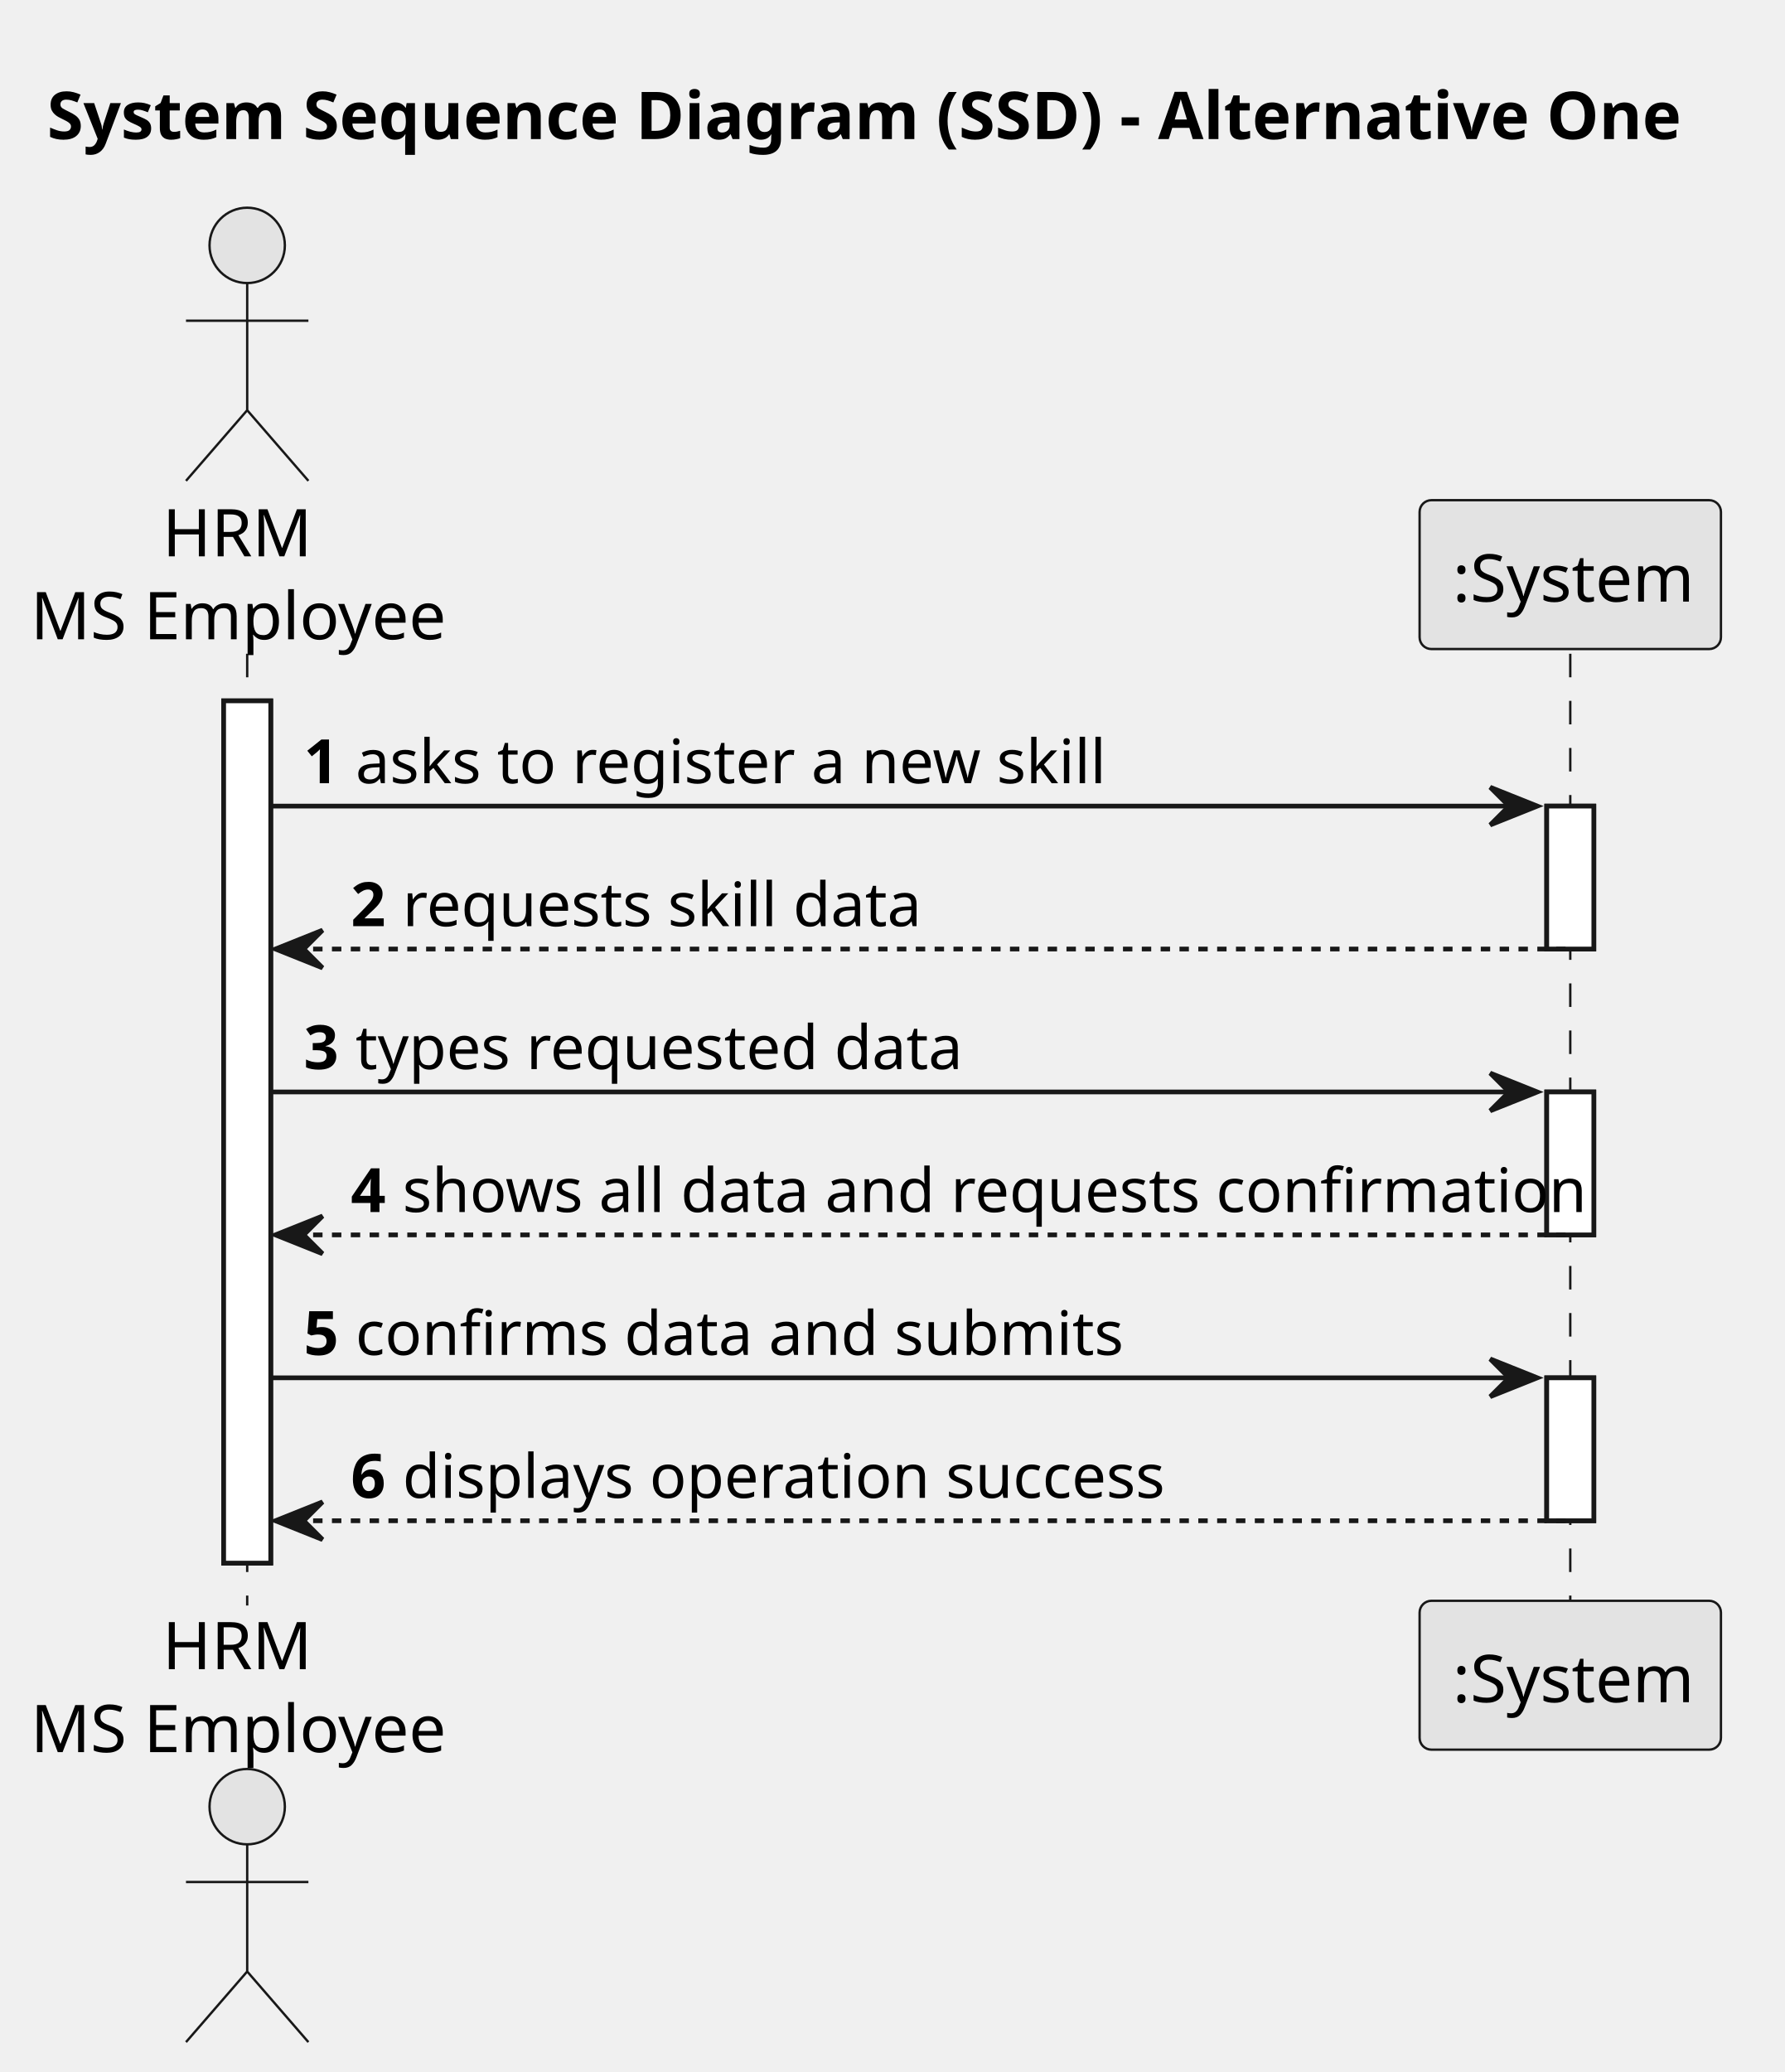
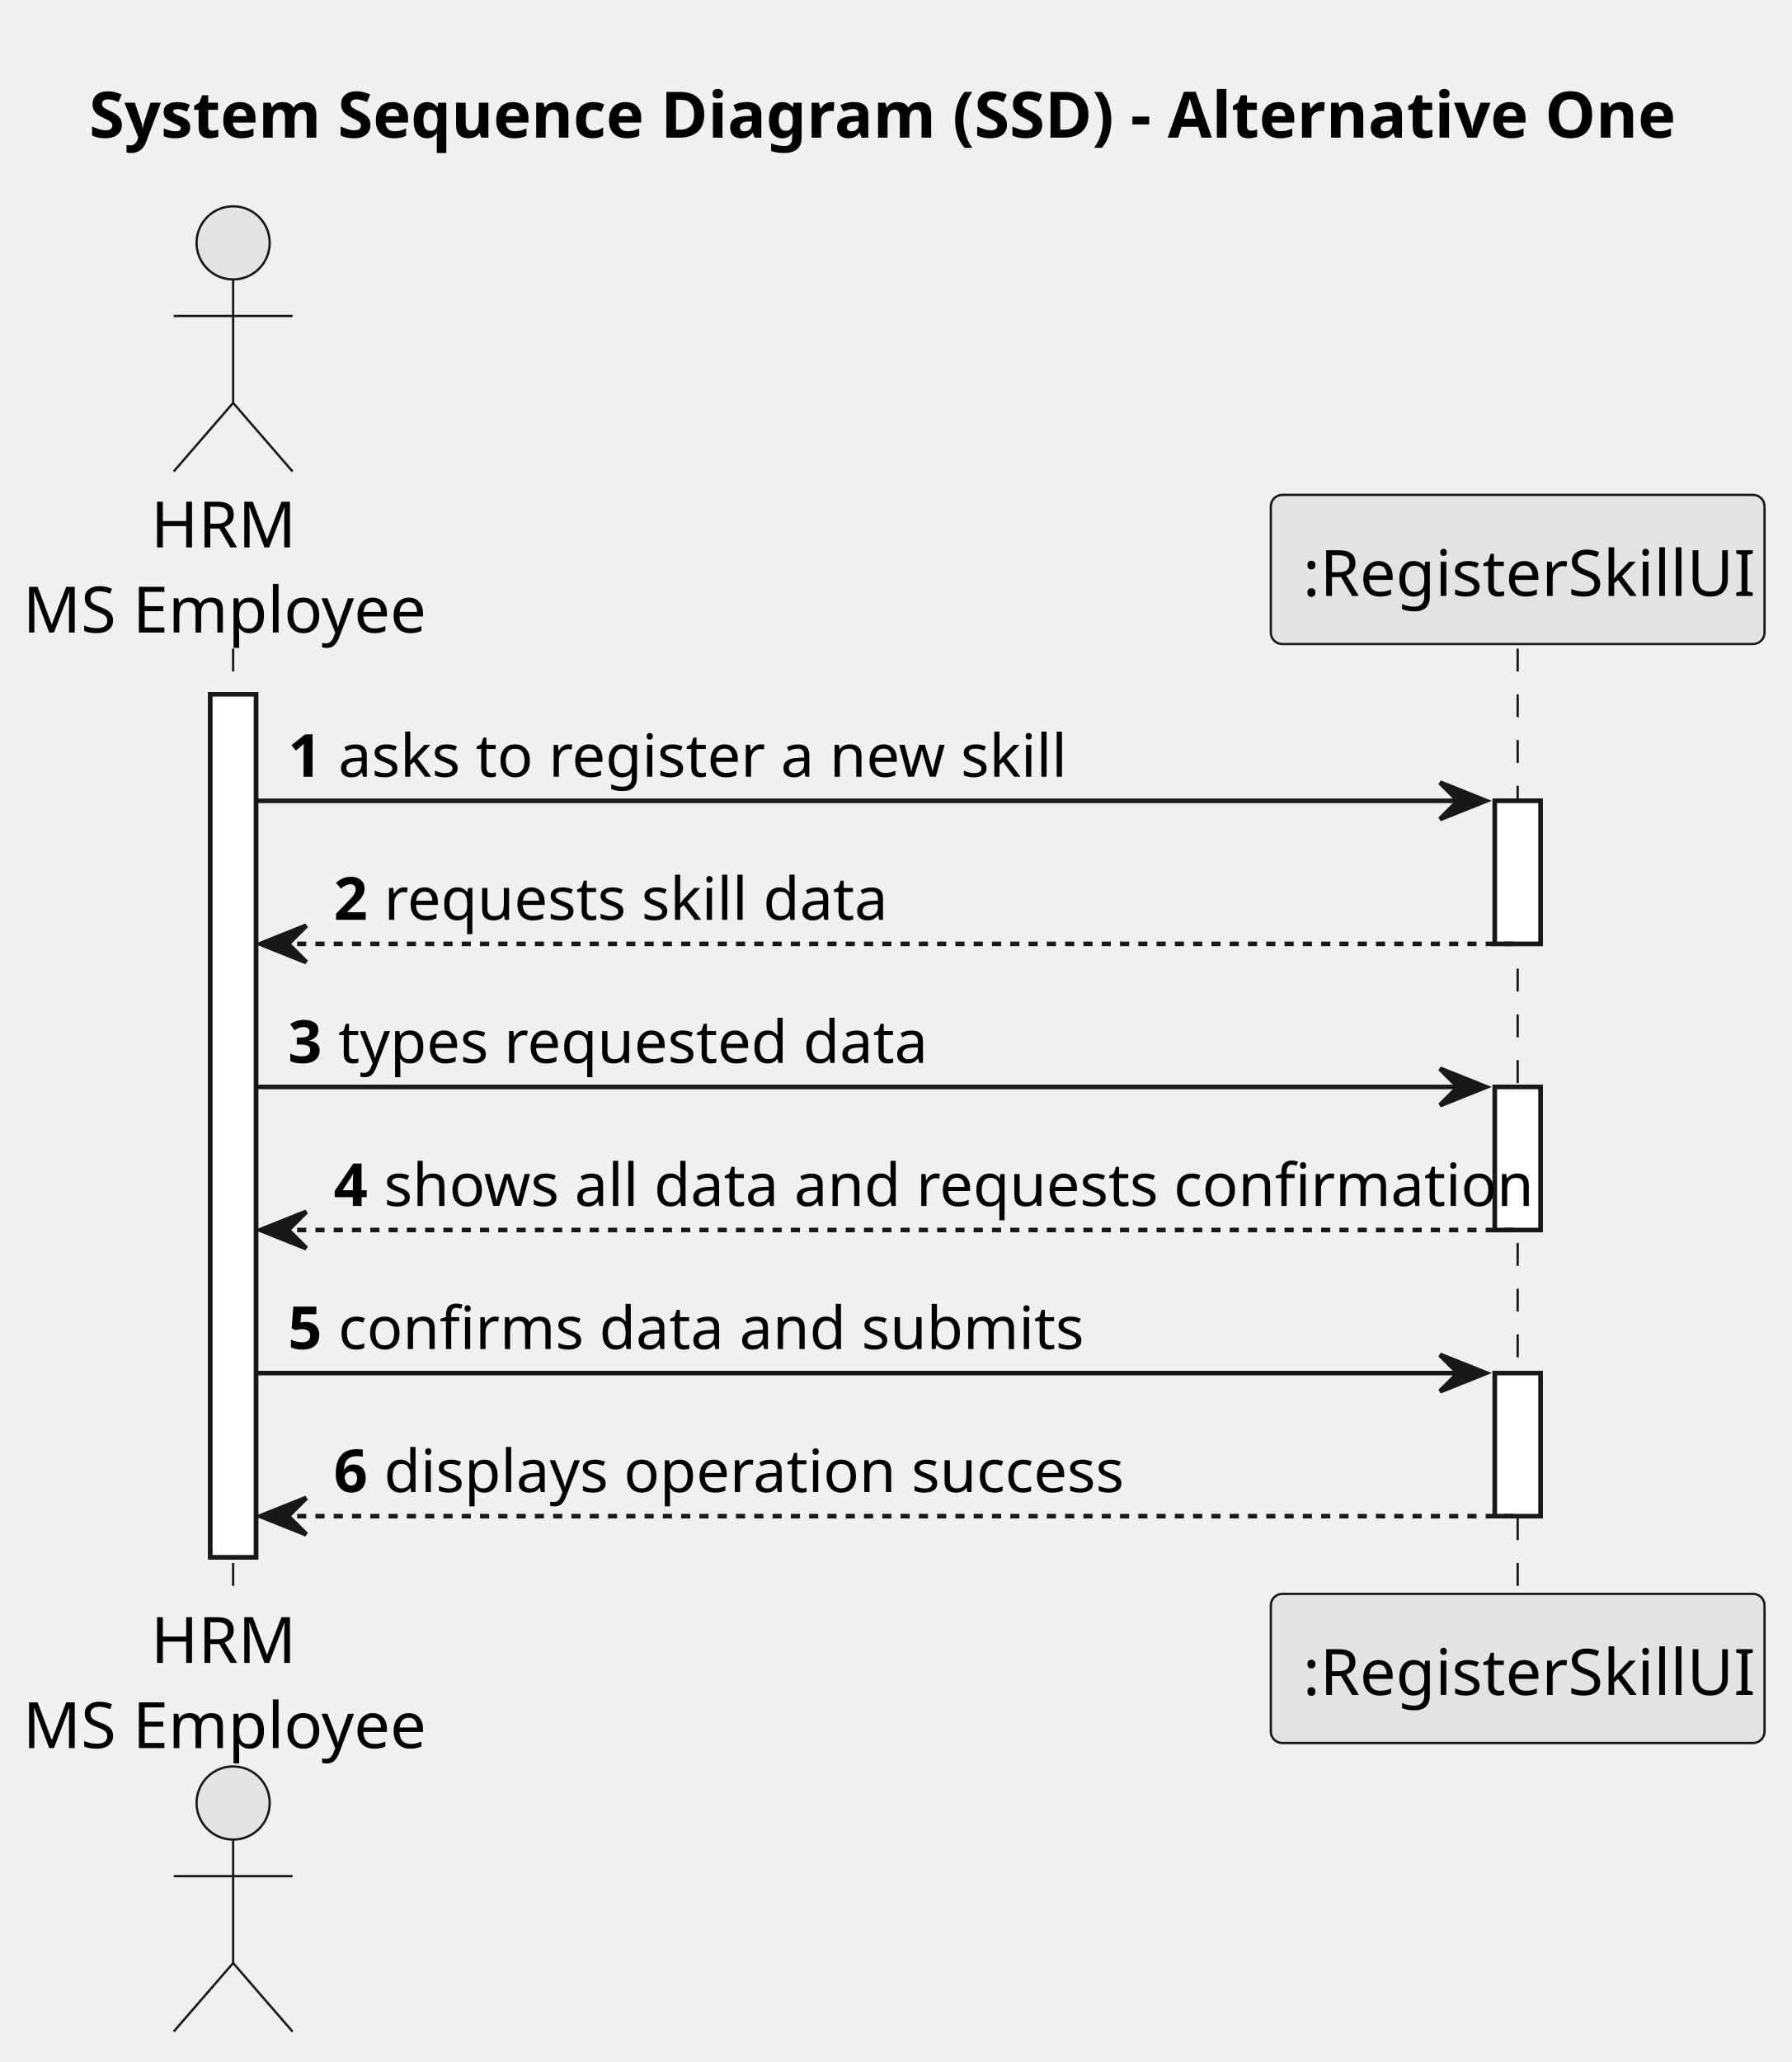
- <svg xmlns="http://www.w3.org/2000/svg" contentStyleType="text/css" height="440px" preserveAspectRatio="none" style="width:379px;height:440px;background:#FFFFFF;" version="1.1" viewBox="0 0 379 440" width="379px" zoomAndPan="magnify">
+ <svg xmlns="http://www.w3.org/2000/svg" contentStyleType="text/css" height="451px" preserveAspectRatio="none" style="width:392px;height:451px;background:#FFFFFF;" version="1.1" viewBox="0 0 392 451" width="392px" zoomAndPan="magnify">
  <defs />
  <g>
-     <text fill="#000000" font-family="sans-serif" font-size="14" font-weight="bold" lengthAdjust="spacing" textLength="351" x="10" y="29.533">System Sequence Diagram (SSD) - Alternative One</text>
-     <rect fill="#FFFFFF" height="183.109" style="stroke:#181818;stroke-width:1.0;" width="10" x="47.5" y="148.828" />
-     <rect fill="#FFFFFF" height="30.352" style="stroke:#181818;stroke-width:1.0;" width="10" x="328.5" y="171.18" />
-     <rect fill="#FFFFFF" height="30.352" style="stroke:#181818;stroke-width:1.0;" width="10" x="328.5" y="231.883" />
-     <rect fill="#FFFFFF" height="30.352" style="stroke:#181818;stroke-width:1.0;" width="10" x="328.5" y="292.586" />
-     <line style="stroke:#181818;stroke-width:0.5;stroke-dasharray:5.0,5.0;" x1="52.5" x2="52.5" y1="138.828" y2="340.938" />
-     <line style="stroke:#181818;stroke-width:0.5;stroke-dasharray:5.0,5.0;" x1="333.5" x2="333.5" y1="138.828" y2="340.938" />
-     <text fill="#000000" font-family="sans-serif" font-size="14" lengthAdjust="spacing" textLength="30" x="34.5" y="118.143">HRM</text>
-     <text fill="#000000" font-family="sans-serif" font-size="14" lengthAdjust="spacing" textLength="86" x="6.5" y="135.752">MS Employee</text>
-     <ellipse cx="52.5" cy="52.109" fill="#E3E3E3" rx="8" ry="8" style="stroke:#181818;stroke-width:0.5;" />
-     <path d="M52.5,60.109 L52.5,87.109 M39.5,68.109 L65.5,68.109 M52.5,87.109 L39.5,102.109 M52.5,87.109 L65.5,102.109 " fill="none" style="stroke:#181818;stroke-width:0.5;" />
-     <text fill="#000000" font-family="sans-serif" font-size="14" lengthAdjust="spacing" textLength="30" x="34.5" y="354.471">HRM</text>
-     <text fill="#000000" font-family="sans-serif" font-size="14" lengthAdjust="spacing" textLength="86" x="6.5" y="372.08">MS Employee</text>
-     <ellipse cx="52.5" cy="383.656" fill="#E3E3E3" rx="8" ry="8" style="stroke:#181818;stroke-width:0.5;" />
-     <path d="M52.5,391.656 L52.5,418.656 M39.5,399.656 L65.5,399.656 M52.5,418.656 L39.5,433.656 M52.5,418.656 L65.5,433.656 " fill="none" style="stroke:#181818;stroke-width:0.5;" />
-     <rect fill="#E3E3E3" height="31.609" rx="2.5" ry="2.5" style="stroke:#181818;stroke-width:0.5;" width="64" x="301.5" y="106.219" />
-     <text fill="#000000" font-family="sans-serif" font-size="14" lengthAdjust="spacing" textLength="50" x="308.5" y="127.752">:System</text>
-     <rect fill="#E3E3E3" height="31.609" rx="2.5" ry="2.5" style="stroke:#181818;stroke-width:0.5;" width="64" x="301.5" y="339.938" />
-     <text fill="#000000" font-family="sans-serif" font-size="14" lengthAdjust="spacing" textLength="50" x="308.5" y="361.471">:System</text>
-     <rect fill="#FFFFFF" height="183.109" style="stroke:#181818;stroke-width:1.0;" width="10" x="47.5" y="148.828" />
-     <rect fill="#FFFFFF" height="30.352" style="stroke:#181818;stroke-width:1.0;" width="10" x="328.5" y="171.18" />
-     <rect fill="#FFFFFF" height="30.352" style="stroke:#181818;stroke-width:1.0;" width="10" x="328.5" y="231.883" />
-     <rect fill="#FFFFFF" height="30.352" style="stroke:#181818;stroke-width:1.0;" width="10" x="328.5" y="292.586" />
-     <polygon fill="#181818" points="316.5,167.18,326.5,171.18,316.5,175.18,320.5,171.18" style="stroke:#181818;stroke-width:1.0;" />
-     <line style="stroke:#181818;stroke-width:1.0;" x1="57.5" x2="322.5" y1="171.18" y2="171.18" />
-     <text fill="#000000" font-family="sans-serif" font-size="13" font-weight="bold" lengthAdjust="spacing" textLength="7" x="64.5" y="166.323">1</text>
-     <text fill="#000000" font-family="sans-serif" font-size="13" lengthAdjust="spacing" textLength="155" x="75.5" y="166.323">asks to register a new skill</text>
-     <polygon fill="#181818" points="68.5,197.531,58.5,201.531,68.5,205.531,64.5,201.531" style="stroke:#181818;stroke-width:1.0;" />
-     <line style="stroke:#181818;stroke-width:1.0;stroke-dasharray:2.0,2.0;" x1="62.5" x2="332.5" y1="201.531" y2="201.531" />
-     <text fill="#000000" font-family="sans-serif" font-size="13" font-weight="bold" lengthAdjust="spacing" textLength="7" x="74.5" y="196.675">2</text>
-     <text fill="#000000" font-family="sans-serif" font-size="13" lengthAdjust="spacing" textLength="106" x="85.5" y="196.675">requests skill data</text>
-     <polygon fill="#181818" points="316.5,227.883,326.5,231.883,316.5,235.883,320.5,231.883" style="stroke:#181818;stroke-width:1.0;" />
-     <line style="stroke:#181818;stroke-width:1.0;" x1="57.5" x2="322.5" y1="231.883" y2="231.883" />
-     <text fill="#000000" font-family="sans-serif" font-size="13" font-weight="bold" lengthAdjust="spacing" textLength="7" x="64.5" y="227.026">3</text>
-     <text fill="#000000" font-family="sans-serif" font-size="13" lengthAdjust="spacing" textLength="122" x="75.5" y="227.026">types requested data</text>
-     <polygon fill="#181818" points="68.5,258.234,58.5,262.234,68.5,266.234,64.5,262.234" style="stroke:#181818;stroke-width:1.0;" />
-     <line style="stroke:#181818;stroke-width:1.0;stroke-dasharray:2.0,2.0;" x1="62.5" x2="332.5" y1="262.234" y2="262.234" />
-     <text fill="#000000" font-family="sans-serif" font-size="13" font-weight="bold" lengthAdjust="spacing" textLength="7" x="74.5" y="257.378">4</text>
-     <text fill="#000000" font-family="sans-serif" font-size="13" lengthAdjust="spacing" textLength="236" x="85.5" y="257.378">shows all data and requests confirmation</text>
-     <polygon fill="#181818" points="316.5,288.586,326.5,292.586,316.5,296.586,320.5,292.586" style="stroke:#181818;stroke-width:1.0;" />
-     <line style="stroke:#181818;stroke-width:1.0;" x1="57.5" x2="322.5" y1="292.586" y2="292.586" />
-     <text fill="#000000" font-family="sans-serif" font-size="13" font-weight="bold" lengthAdjust="spacing" textLength="7" x="64.5" y="287.729">5</text>
-     <text fill="#000000" font-family="sans-serif" font-size="13" lengthAdjust="spacing" textLength="153" x="75.5" y="287.729">confirms data and submits</text>
-     <polygon fill="#181818" points="68.5,318.938,58.5,322.938,68.5,326.938,64.5,322.938" style="stroke:#181818;stroke-width:1.0;" />
-     <line style="stroke:#181818;stroke-width:1.0;stroke-dasharray:2.0,2.0;" x1="62.5" x2="332.5" y1="322.938" y2="322.938" />
-     <text fill="#000000" font-family="sans-serif" font-size="13" font-weight="bold" lengthAdjust="spacing" textLength="7" x="74.5" y="318.081">6</text>
-     <text fill="#000000" font-family="sans-serif" font-size="13" lengthAdjust="spacing" textLength="158" x="85.5" y="318.081">displays operation success</text>
+     <text fill="#000000" font-family="sans-serif" font-size="14" font-weight="bold" lengthAdjust="spacing" textLength="351" x="19.5" y="30.107">System Sequence Diagram (SSD) - Alternative One</text>
+     <rect fill="#FFFFFF" height="188.746" style="stroke:#181818;stroke-width:1.0;" width="10" x="46" y="151.863" />
+     <rect fill="#FFFFFF" height="31.291" style="stroke:#181818;stroke-width:1.0;" width="10" x="327" y="175.154" />
+     <rect fill="#FFFFFF" height="31.291" style="stroke:#181818;stroke-width:1.0;" width="10" x="327" y="237.736" />
+     <rect fill="#FFFFFF" height="31.291" style="stroke:#181818;stroke-width:1.0;" width="10" x="327" y="300.318" />
+     <line style="stroke:#181818;stroke-width:0.5;stroke-dasharray:5.0,5.0;" x1="51" x2="51" y1="141.863" y2="349.609" />
+     <line style="stroke:#181818;stroke-width:0.5;stroke-dasharray:5.0,5.0;" x1="332" x2="332" y1="141.863" y2="349.609" />
+     <text fill="#000000" font-family="sans-serif" font-size="14" lengthAdjust="spacing" textLength="30" x="33" y="119.728">HRM</text>
+     <text fill="#000000" font-family="sans-serif" font-size="14" lengthAdjust="spacing" textLength="86" x="5" y="138.35">MS Employee</text>
+     <ellipse cx="51" cy="53.121" fill="#E3E3E3" rx="8" ry="8" style="stroke:#181818;stroke-width:0.5;" />
+     <path d="M51,61.121 L51,88.121 M38,69.121 L64,69.121 M51,88.121 L38,103.121 M51,88.121 L64,103.121 " fill="none" style="stroke:#181818;stroke-width:0.5;" />
+     <text fill="#000000" font-family="sans-serif" font-size="14" lengthAdjust="spacing" textLength="30" x="33" y="363.717">HRM</text>
+     <text fill="#000000" font-family="sans-serif" font-size="14" lengthAdjust="spacing" textLength="86" x="5" y="382.338">MS Employee</text>
+     <ellipse cx="51" cy="394.352" fill="#E3E3E3" rx="8" ry="8" style="stroke:#181818;stroke-width:0.5;" />
+     <path d="M51,402.352 L51,429.352 M38,410.352 L64,410.352 M51,429.352 L38,444.352 M51,429.352 L64,444.352 " fill="none" style="stroke:#181818;stroke-width:0.5;" />
+     <rect fill="#E3E3E3" height="32.621" rx="2.5" ry="2.5" style="stroke:#181818;stroke-width:0.5;" width="108" x="278" y="108.242" />
+     <text fill="#000000" font-family="sans-serif" font-size="14" lengthAdjust="spacing" textLength="94" x="285" y="130.35">:RegisterSkillUI</text>
+     <rect fill="#E3E3E3" height="32.621" rx="2.5" ry="2.5" style="stroke:#181818;stroke-width:0.5;" width="108" x="278" y="348.609" />
+     <text fill="#000000" font-family="sans-serif" font-size="14" lengthAdjust="spacing" textLength="94" x="285" y="370.717">:RegisterSkillUI</text>
+     <rect fill="#FFFFFF" height="188.746" style="stroke:#181818;stroke-width:1.0;" width="10" x="46" y="151.863" />
+     <rect fill="#FFFFFF" height="31.291" style="stroke:#181818;stroke-width:1.0;" width="10" x="327" y="175.154" />
+     <rect fill="#FFFFFF" height="31.291" style="stroke:#181818;stroke-width:1.0;" width="10" x="327" y="237.736" />
+     <rect fill="#FFFFFF" height="31.291" style="stroke:#181818;stroke-width:1.0;" width="10" x="327" y="300.318" />
+     <polygon fill="#181818" points="315,171.154,325,175.154,315,179.154,319,175.154" style="stroke:#181818;stroke-width:1.0;" />
+     <line style="stroke:#181818;stroke-width:1.0;" x1="56" x2="321" y1="175.154" y2="175.154" />
+     <text fill="#000000" font-family="sans-serif" font-size="13" font-weight="bold" lengthAdjust="spacing" textLength="7" x="63" y="169.892">1</text>
+     <text fill="#000000" font-family="sans-serif" font-size="13" lengthAdjust="spacing" textLength="155" x="74" y="169.892">asks to register a new skill</text>
+     <polygon fill="#181818" points="67,202.445,57,206.445,67,210.445,63,206.445" style="stroke:#181818;stroke-width:1.0;" />
+     <line style="stroke:#181818;stroke-width:1.0;stroke-dasharray:2.0,2.0;" x1="61" x2="331" y1="206.445" y2="206.445" />
+     <text fill="#000000" font-family="sans-serif" font-size="13" font-weight="bold" lengthAdjust="spacing" textLength="7" x="73" y="201.183">2</text>
+     <text fill="#000000" font-family="sans-serif" font-size="13" lengthAdjust="spacing" textLength="106" x="84" y="201.183">requests skill data</text>
+     <polygon fill="#181818" points="315,233.736,325,237.736,315,241.736,319,237.736" style="stroke:#181818;stroke-width:1.0;" />
+     <line style="stroke:#181818;stroke-width:1.0;" x1="56" x2="321" y1="237.736" y2="237.736" />
+     <text fill="#000000" font-family="sans-serif" font-size="13" font-weight="bold" lengthAdjust="spacing" textLength="7" x="63" y="232.474">3</text>
+     <text fill="#000000" font-family="sans-serif" font-size="13" lengthAdjust="spacing" textLength="122" x="74" y="232.474">types requested data</text>
+     <polygon fill="#181818" points="67,265.027,57,269.027,67,273.027,63,269.027" style="stroke:#181818;stroke-width:1.0;" />
+     <line style="stroke:#181818;stroke-width:1.0;stroke-dasharray:2.0,2.0;" x1="61" x2="331" y1="269.027" y2="269.027" />
+     <text fill="#000000" font-family="sans-serif" font-size="13" font-weight="bold" lengthAdjust="spacing" textLength="7" x="73" y="263.765">4</text>
+     <text fill="#000000" font-family="sans-serif" font-size="13" lengthAdjust="spacing" textLength="236" x="84" y="263.765">shows all data and requests confirmation</text>
+     <polygon fill="#181818" points="315,296.318,325,300.318,315,304.318,319,300.318" style="stroke:#181818;stroke-width:1.0;" />
+     <line style="stroke:#181818;stroke-width:1.0;" x1="56" x2="321" y1="300.318" y2="300.318" />
+     <text fill="#000000" font-family="sans-serif" font-size="13" font-weight="bold" lengthAdjust="spacing" textLength="7" x="63" y="295.056">5</text>
+     <text fill="#000000" font-family="sans-serif" font-size="13" lengthAdjust="spacing" textLength="153" x="74" y="295.056">confirms data and submits</text>
+     <polygon fill="#181818" points="67,327.609,57,331.609,67,335.609,63,331.609" style="stroke:#181818;stroke-width:1.0;" />
+     <line style="stroke:#181818;stroke-width:1.0;stroke-dasharray:2.0,2.0;" x1="61" x2="331" y1="331.609" y2="331.609" />
+     <text fill="#000000" font-family="sans-serif" font-size="13" font-weight="bold" lengthAdjust="spacing" textLength="7" x="73" y="326.347">6</text>
+     <text fill="#000000" font-family="sans-serif" font-size="13" lengthAdjust="spacing" textLength="158" x="84" y="326.347">displays operation success</text>
  </g>
</svg>
